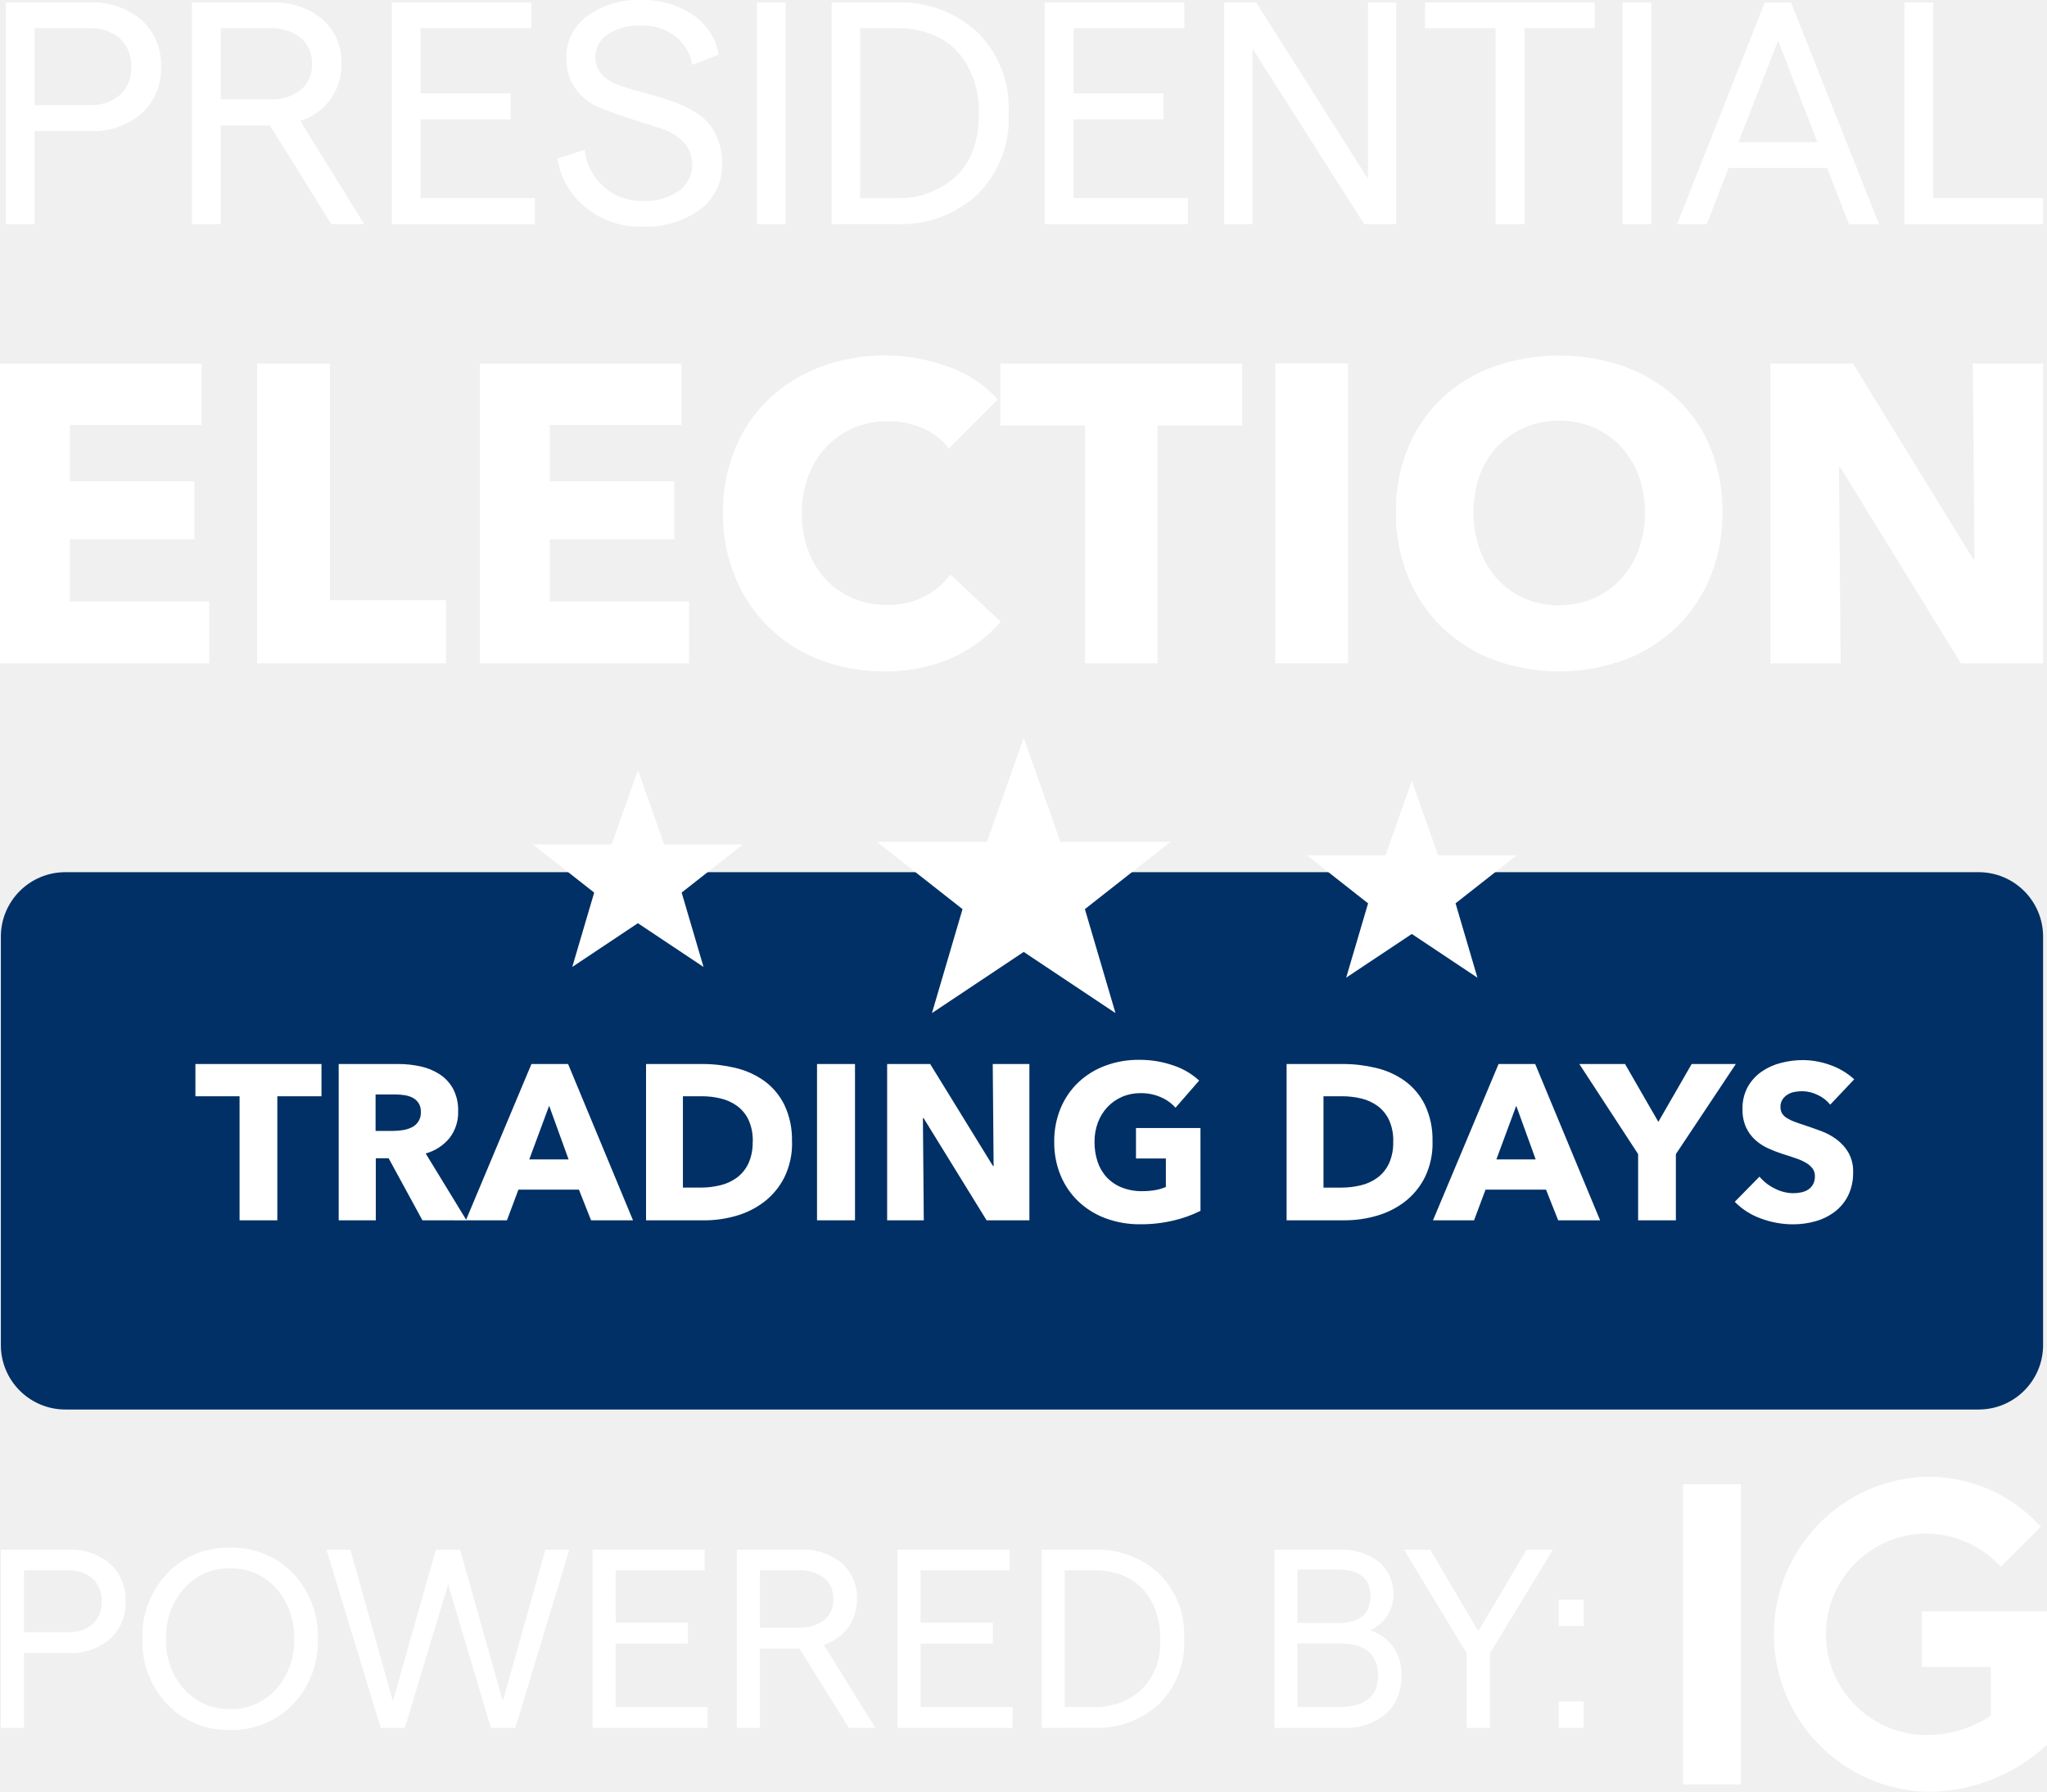
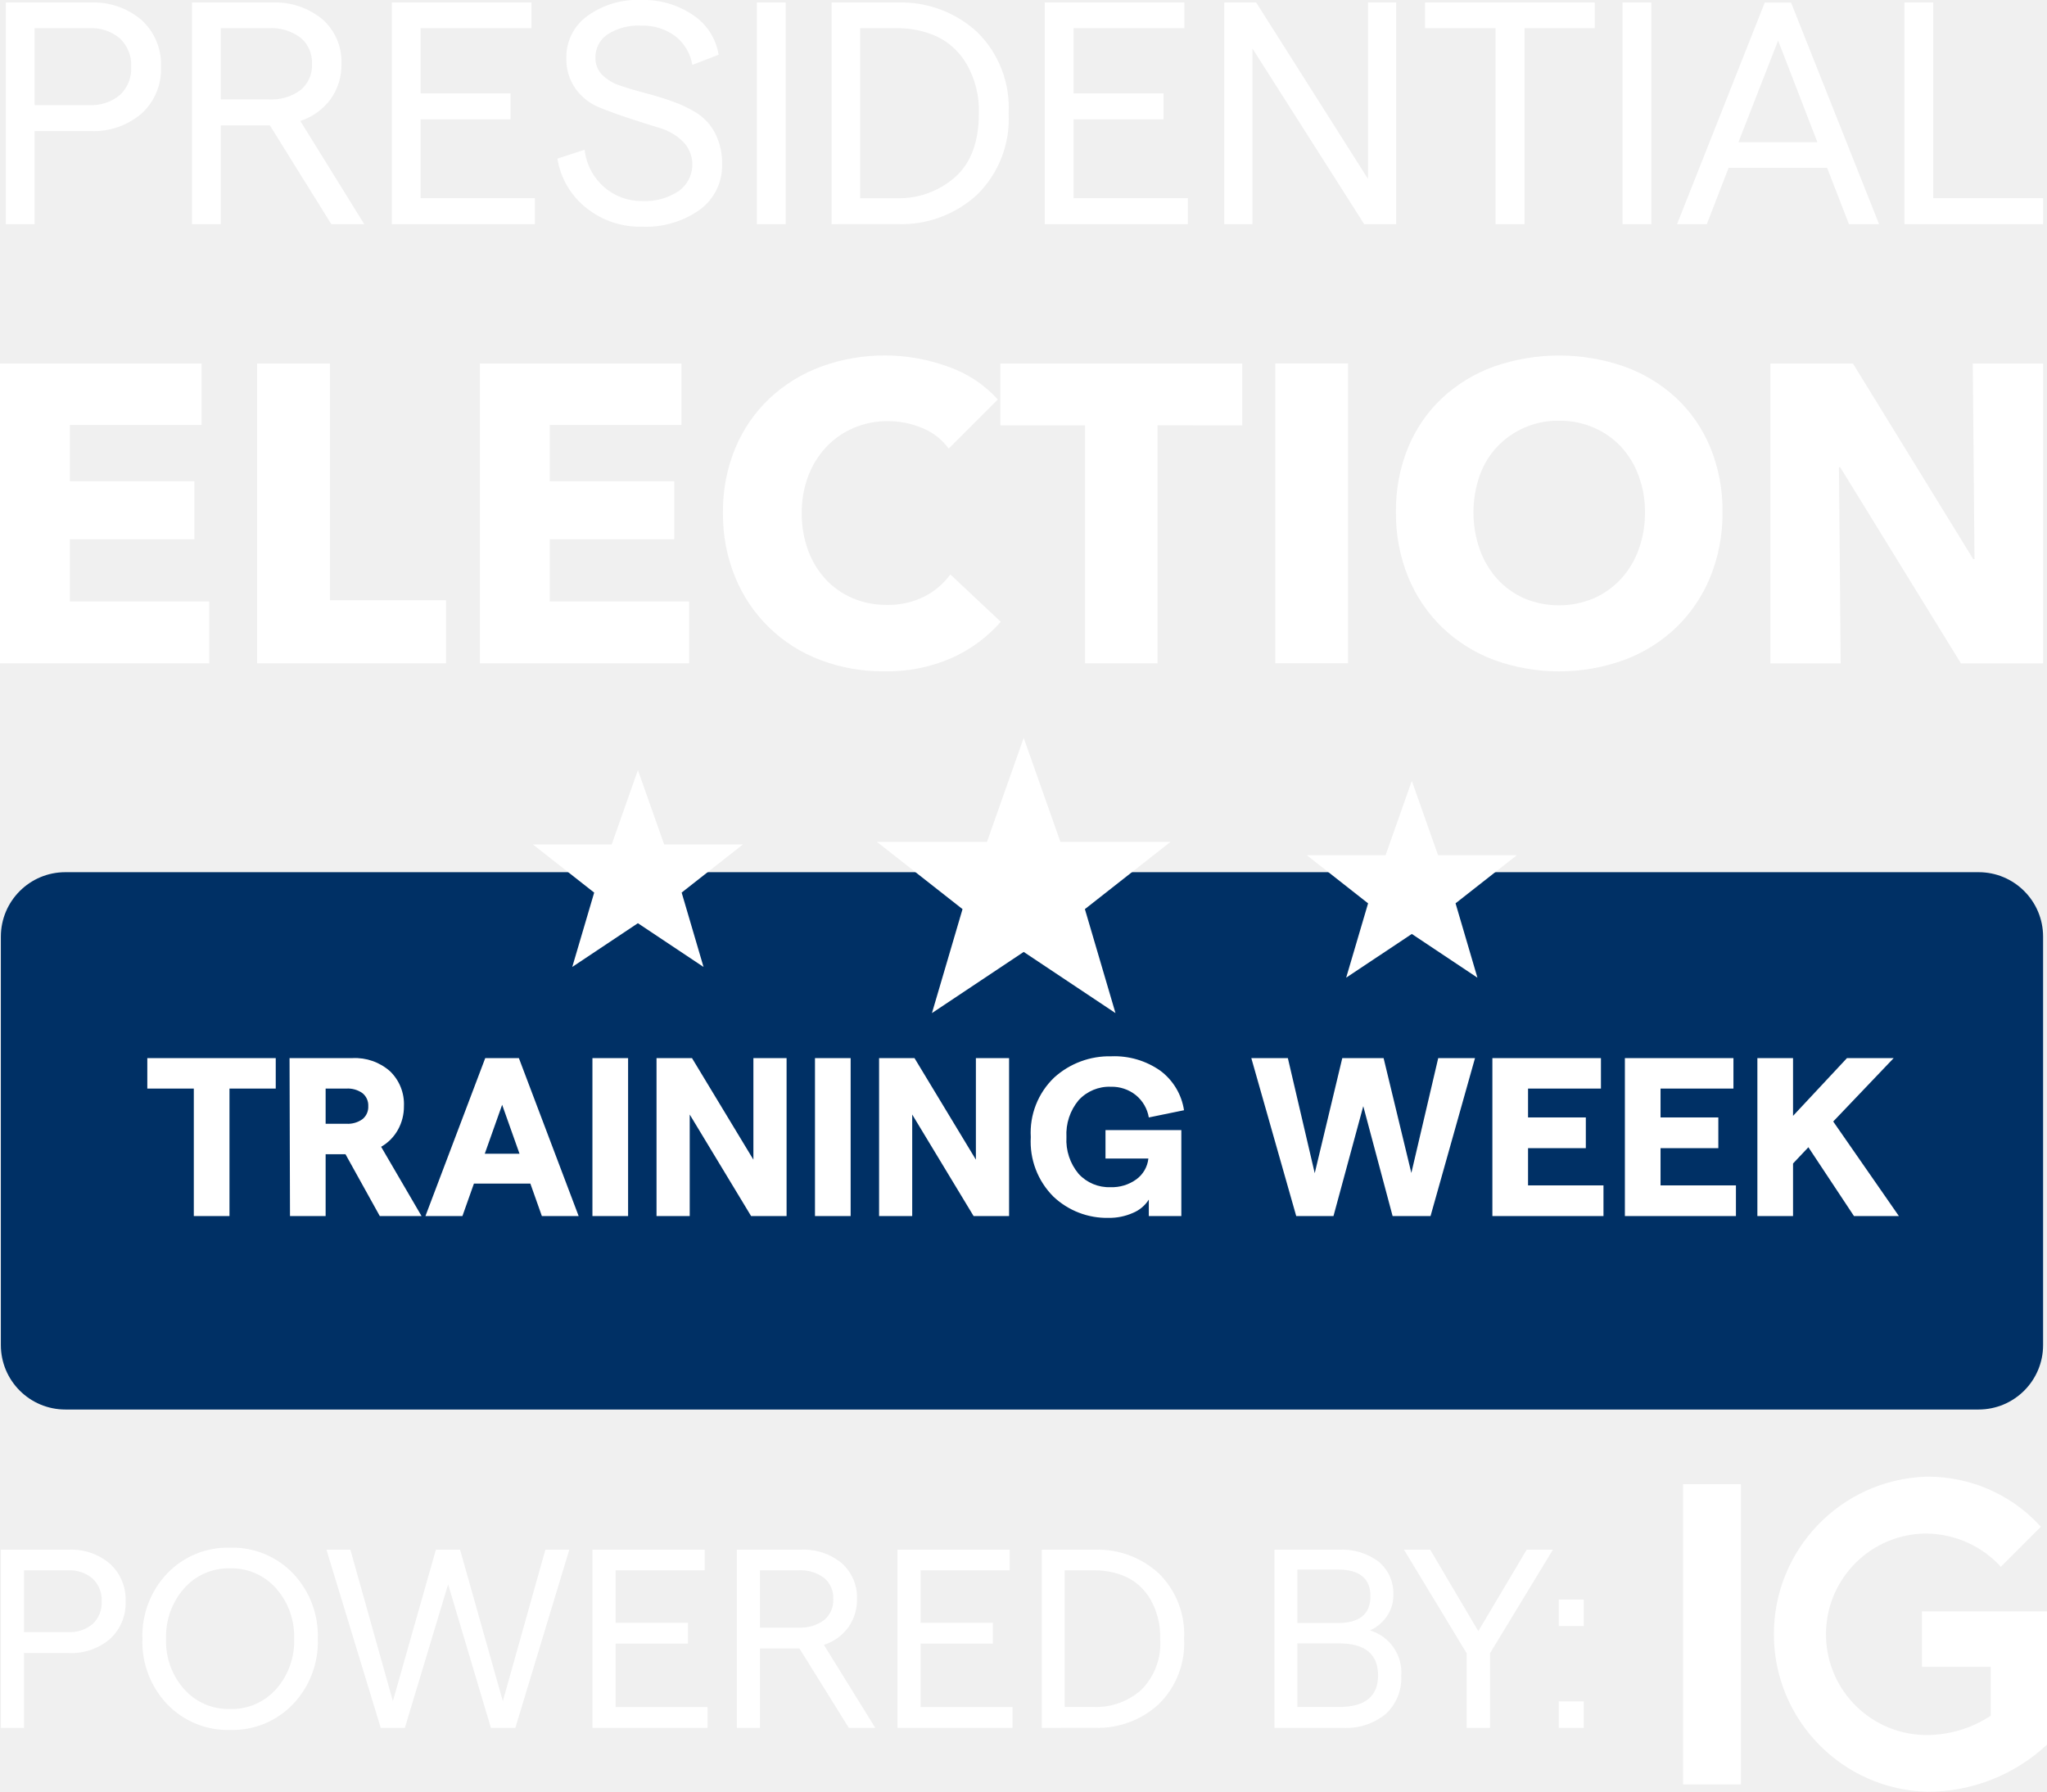
- <svg xmlns="http://www.w3.org/2000/svg" viewBox="0 0 190.443 166.731">
+ <svg xmlns="http://www.w3.org/2000/svg" width="190.443" height="166.731" viewBox="0 0 190.443 166.731">
  <g id="logo-inverted" transform="translate(-1561.92 -85.84)">
    <path id="Path_1" data-name="Path 1" d="M1.46,26.7V6.076H9.3a6.861,6.861,0,0,1,4.8,1.635,5.59,5.59,0,0,1,1.8,4.345A5.59,5.59,0,0,1,14.1,16.4a6.861,6.861,0,0,1-4.8,1.635H4.141V26.7ZM4.141,15.62H9.208a4.133,4.133,0,0,0,2.872-.943,3.349,3.349,0,0,0,1.046-2.622A3.4,3.4,0,0,0,12.08,9.419a4.093,4.093,0,0,0-2.872-.957H4.141ZM34.808,26.7H31.744l-5.715-9.191H21.463V26.7H18.782V6.076h7.424a6.861,6.861,0,0,1,4.713,1.561,5.269,5.269,0,0,1,1.768,4.154,5.44,5.44,0,0,1-1.016,3.285,5.634,5.634,0,0,1-2.813,2.018ZM21.463,8.462V15.09h4.448a4.572,4.572,0,0,0,2.975-.869,2.967,2.967,0,0,0,1.061-2.43,3.01,3.01,0,0,0-1.061-2.445,4.519,4.519,0,0,0-2.975-.884ZM37.371,26.7V6.076H50.362V8.462H40.051V14.53h8.366v2.416H40.051v7.335H50.686V26.7Zm23.243.236a7.976,7.976,0,0,1-5.155-1.753A7.319,7.319,0,0,1,52.778,20.6l2.533-.825a5.393,5.393,0,0,0,1.8,3.461,5.244,5.244,0,0,0,3.565,1.311,5.609,5.609,0,0,0,3.388-.928,3.038,3.038,0,0,0,.4-4.6,5.129,5.129,0,0,0-2.165-1.267q-1.3-.4-2.828-.9t-2.828-1.031a5.015,5.015,0,0,1-2.165-1.709,4.729,4.729,0,0,1-.869-2.887,4.7,4.7,0,0,1,1.944-3.889,7.956,7.956,0,0,1,5.008-1.5,8.223,8.223,0,0,1,4.831,1.4,5.467,5.467,0,0,1,2.386,3.7l-2.445.943a4.309,4.309,0,0,0-1.576-2.666,5.007,5.007,0,0,0-3.2-.987,5.26,5.26,0,0,0-3.108.81,2.559,2.559,0,0,0-1.134,2.195,2.163,2.163,0,0,0,.648,1.591,4.293,4.293,0,0,0,1.694,1q1.046.354,2.3.678t2.5.766a11.3,11.3,0,0,1,2.3,1.1,4.9,4.9,0,0,1,1.694,1.871,6.026,6.026,0,0,1,.648,2.887,5.072,5.072,0,0,1-2.047,4.213A8.62,8.62,0,0,1,60.614,26.933ZM71.337,26.7V6.076h2.681V26.7Zm6.952,0V6.076h6.128a10.424,10.424,0,0,1,7.409,2.74,9.857,9.857,0,0,1,2.931,7.571,9.857,9.857,0,0,1-2.931,7.571,10.424,10.424,0,0,1-7.409,2.74Zm2.651-2.416h3.388a7.869,7.869,0,0,0,5.465-1.974q2.195-1.974,2.195-5.921a8.645,8.645,0,0,0-1.1-4.522A6.408,6.408,0,0,0,88.1,9.243a8.84,8.84,0,0,0-3.771-.781H80.941ZM98.115,26.7V6.076h12.991V8.462H100.8V14.53h8.366v2.416H100.8v7.335h10.635V26.7Zm16.7,0V6.076h2.975l10.4,16.409V6.076h2.622V26.7H127.84l-10.4-16.35V26.7Zm25.246,0V8.462H133.5V6.076h15.79V8.462h-6.54V26.7Zm11.813,0V6.076h2.681V26.7Zm21.063,0-2.033-5.244h-9.162L159.714,26.7h-2.769l8.16-20.621h2.445L175.74,26.7Zm-10.281-7.63H170l-3.653-9.456ZM178.1,26.7V6.076h2.681V24.281H191V26.7Z" transform="translate(1561 80)" fill="#fff" />
    <path id="Path_2" data-name="Path 2" d="M2.92,38.566v-27.9H21.676v5.713H9.421v5.241H21.006v5.4H9.421v5.792H22.385v5.753Zm23.918,0v-27.9h6.777V32.695h10.8v5.871Zm20.726,0v-27.9H66.319v5.713H54.065v5.241H65.65v5.4H54.065v5.792H67.029v5.753ZM96.029,34.7a13.278,13.278,0,0,1-4.571,3.369,14.941,14.941,0,0,1-6.265,1.241,16.346,16.346,0,0,1-5.97-1.064,13.782,13.782,0,0,1-7.9-7.684,15.307,15.307,0,0,1-1.143-5.989,15.287,15.287,0,0,1,1.162-6.068,13.5,13.5,0,0,1,3.211-4.63,14.223,14.223,0,0,1,4.807-2.936,17.232,17.232,0,0,1,11.762.02,11.13,11.13,0,0,1,4.63,3.054l-4.571,4.571A5.657,5.657,0,0,0,88.7,16.658a8.233,8.233,0,0,0-3.152-.63,7.983,7.983,0,0,0-3.251.65,7.626,7.626,0,0,0-2.541,1.793,8.167,8.167,0,0,0-1.655,2.7,9.526,9.526,0,0,0-.591,3.408,9.8,9.8,0,0,0,.591,3.467,8.074,8.074,0,0,0,1.635,2.7,7.363,7.363,0,0,0,2.5,1.753,7.956,7.956,0,0,0,3.192.63,7.426,7.426,0,0,0,3.507-.788,6.8,6.8,0,0,0,2.4-2.049Zm14.579-18.283V38.566H103.87V16.421H95.99V10.669h22.5v5.753Zm10.954,22.144v-27.9h6.777v27.9ZM163.172,24.5a15.557,15.557,0,0,1-1.143,6.048,13.771,13.771,0,0,1-3.172,4.689,14.113,14.113,0,0,1-4.827,3.014,17.781,17.781,0,0,1-12.116,0,14.152,14.152,0,0,1-4.807-3.014,13.771,13.771,0,0,1-3.172-4.689,15.557,15.557,0,0,1-1.143-6.048,15.372,15.372,0,0,1,1.143-6.048,13.243,13.243,0,0,1,3.172-4.59,14.131,14.131,0,0,1,4.807-2.916,18.425,18.425,0,0,1,12.116,0,14.094,14.094,0,0,1,4.827,2.916,13.243,13.243,0,0,1,3.172,4.59A15.372,15.372,0,0,1,163.172,24.5Zm-7.211,0a9.572,9.572,0,0,0-.591-3.389,8.074,8.074,0,0,0-1.635-2.7,7.548,7.548,0,0,0-2.522-1.773,7.983,7.983,0,0,0-3.251-.65,7.754,7.754,0,0,0-5.753,2.423,7.669,7.669,0,0,0-1.635,2.7,10.459,10.459,0,0,0,.02,6.876,8.259,8.259,0,0,0,1.635,2.739,7.466,7.466,0,0,0,2.5,1.793,8.354,8.354,0,0,0,6.462,0,7.68,7.68,0,0,0,2.522-1.793,8.086,8.086,0,0,0,1.655-2.739A9.967,9.967,0,0,0,155.961,24.5Zm29.395,14.067-11.23-18.244h-.118l.158,18.244h-6.541v-27.9h7.684l11.19,18.2h.118l-.158-18.2H193v27.9Z" transform="translate(1559 109)" fill="#fff" />
    <rect id="Rectangle_3" data-name="Rectangle 3" width="190" height="50" rx="6" transform="translate(1562 167)" fill="#003065" />
    <path id="Five-pointed_star" d="M14.66,1l3.415,9.676H28.321l-7.968,6.261L23.2,26.613,14.66,20.921,6.123,26.613l2.846-9.676L1,10.676H11.245Z" transform="translate(1642.5 153.5)" fill="#fff" />
    <path id="Five-pointed_star-2" data-name="Five-pointed_star" d="M10.769,1l2.442,6.92h7.327l-5.7,4.477,2.035,6.92-6.106-4.07-6.106,4.07L6.7,12.4,1,7.92H8.327Z" transform="translate(1610.5 156.5)" fill="#fff" />
    <path id="Five-pointed_star-3" data-name="Five-pointed_star" d="M10.769,1l2.442,6.92h7.327l-5.7,4.477,2.035,6.92-6.106-4.07-6.106,4.07L6.7,12.4,1,7.92H8.327Z" transform="translate(1682.5 157.5)" fill="#fff" />
-     <path id="Path_3" data-name="Path 3" d="M7.721,7.849V19.394H4.208V7.849H.1v-3H11.829v3Zm13.5,11.544-3.143-5.772H16.882v5.772H13.431V4.85h5.546a9.632,9.632,0,0,1,2.044.216,5.313,5.313,0,0,1,1.787.729,3.814,3.814,0,0,1,1.263,1.356,4.234,4.234,0,0,1,.472,2.1,3.866,3.866,0,0,1-.8,2.486,4.369,4.369,0,0,1-2.218,1.438l3.8,6.224ZM21.073,9.308a1.457,1.457,0,0,0-.216-.832,1.478,1.478,0,0,0-.555-.493,2.409,2.409,0,0,0-.76-.236,5.606,5.606,0,0,0-.811-.062H16.862v3.389h1.664A5.618,5.618,0,0,0,19.409,11a2.814,2.814,0,0,0,.822-.257,1.491,1.491,0,0,0,.842-1.438ZM36.91,19.394l-1.13-2.855H30.152l-1.068,2.855H25.263l6.1-14.543h3.41l6.039,14.543Zm-3.9-10.661-1.849,4.992h3.656Zm22.6,3.348a7.162,7.162,0,0,1-.709,3.3,6.646,6.646,0,0,1-1.869,2.28,7.793,7.793,0,0,1-2.619,1.315,10.612,10.612,0,0,1-2.958.421H42.025V4.85h5.259a13,13,0,0,1,3.04.359A7.63,7.63,0,0,1,52.994,6.4a6.1,6.1,0,0,1,1.89,2.229A7.484,7.484,0,0,1,55.6,12.081Zm-3.656,0a4.605,4.605,0,0,0-.4-2.044,3.441,3.441,0,0,0-1.068-1.294,4.273,4.273,0,0,0-1.52-.688A7.471,7.471,0,0,0,47.2,7.849H45.455v8.5h1.664a7.553,7.553,0,0,0,1.818-.216,4.3,4.3,0,0,0,1.541-.709,3.511,3.511,0,0,0,1.068-1.315A4.62,4.62,0,0,0,51.946,12.081Zm5.978,7.313V4.85h3.533V19.394Zm15.776,0L67.845,9.883h-.062l.082,9.511h-3.41V4.85h4.006L74.3,14.34h.062l-.082-9.49h3.41V19.394Zm19.9-.883a11.176,11.176,0,0,1-2.5.9A13.084,13.084,0,0,1,88,19.763a9.03,9.03,0,0,1-3.215-.555,7.418,7.418,0,0,1-2.527-1.561A7.118,7.118,0,0,1,80.6,15.234a7.959,7.959,0,0,1-.6-3.133,7.969,7.969,0,0,1,.606-3.163,7.037,7.037,0,0,1,1.674-2.414,7.415,7.415,0,0,1,2.506-1.53,8.838,8.838,0,0,1,3.1-.534,9.533,9.533,0,0,1,3.2.524,6.624,6.624,0,0,1,2.4,1.407L91.283,8.917a3.84,3.84,0,0,0-1.356-.976,4.6,4.6,0,0,0-1.91-.38,4.234,4.234,0,0,0-1.7.339,4.1,4.1,0,0,0-1.356.945,4.289,4.289,0,0,0-.894,1.438,5.045,5.045,0,0,0-.318,1.818,5.69,5.69,0,0,0,.288,1.849,3.979,3.979,0,0,0,.852,1.448,3.879,3.879,0,0,0,1.4.945,5,5,0,0,0,1.9.339,7.119,7.119,0,0,0,1.171-.092,4.366,4.366,0,0,0,1.027-.3v-2.65H87.606V10.807h6Zm21.589-6.429a7.162,7.162,0,0,1-.709,3.3,6.646,6.646,0,0,1-1.869,2.28A7.793,7.793,0,0,1,110,18.972a10.612,10.612,0,0,1-2.958.421h-5.423V4.85h5.259a13,13,0,0,1,3.04.359,7.63,7.63,0,0,1,2.67,1.191,6.1,6.1,0,0,1,1.89,2.229A7.484,7.484,0,0,1,115.193,12.081Zm-3.656,0a4.605,4.605,0,0,0-.4-2.044,3.441,3.441,0,0,0-1.068-1.294,4.273,4.273,0,0,0-1.52-.688,7.471,7.471,0,0,0-1.756-.205h-1.746v8.5h1.664a7.553,7.553,0,0,0,1.818-.216,4.3,4.3,0,0,0,1.541-.709,3.511,3.511,0,0,0,1.068-1.315A4.62,4.62,0,0,0,111.537,12.081Zm15.344,7.313-1.13-2.855h-5.628l-1.068,2.855h-3.821l6.1-14.543h3.41l6.039,14.543Zm-3.9-10.661-1.849,4.992h3.656Zm14.851,4.5v6.162h-3.513V13.231L128.853,4.85h4.252l3.1,5.382,3.1-5.382h4.108Zm14.358-4.6a3.171,3.171,0,0,0-1.181-.914,3.332,3.332,0,0,0-1.407-.339,4.189,4.189,0,0,0-.709.062,1.83,1.83,0,0,0-.647.236,1.6,1.6,0,0,0-.483.452,1.2,1.2,0,0,0-.2.709,1.143,1.143,0,0,0,.154.616,1.371,1.371,0,0,0,.452.431,4.028,4.028,0,0,0,.709.339q.411.154.924.318.739.246,1.541.544a5.762,5.762,0,0,1,1.458.791,4.152,4.152,0,0,1,1.089,1.222,3.52,3.52,0,0,1,.431,1.818,4.749,4.749,0,0,1-.462,2.167,4.322,4.322,0,0,1-1.243,1.51,5.325,5.325,0,0,1-1.787.883,7.515,7.515,0,0,1-2.075.288,8.567,8.567,0,0,1-3.02-.544,6.4,6.4,0,0,1-2.424-1.551l2.3-2.342a4.251,4.251,0,0,0,1.407,1.1,3.819,3.819,0,0,0,1.736.442,3.493,3.493,0,0,0,.76-.082,1.9,1.9,0,0,0,.647-.267,1.337,1.337,0,0,0,.442-.493,1.552,1.552,0,0,0,.164-.739,1.17,1.17,0,0,0-.205-.7,2.006,2.006,0,0,0-.585-.524,4.715,4.715,0,0,0-.945-.431q-.565-.2-1.284-.421a12.269,12.269,0,0,1-1.366-.534,4.572,4.572,0,0,1-1.191-.791,3.663,3.663,0,0,1-.842-1.171,3.969,3.969,0,0,1-.318-1.674,4.117,4.117,0,0,1,.493-2.075,4.286,4.286,0,0,1,1.294-1.417,5.559,5.559,0,0,1,1.808-.811,8.2,8.2,0,0,1,2.034-.257,7.55,7.55,0,0,1,2.516.452,6.479,6.479,0,0,1,2.249,1.335Z" transform="translate(1580 180)" fill="#fff" />
    <path id="Path_4" data-name="Path 4" d="M1.46,22.608V6.029h6.3a5.516,5.516,0,0,1,3.86,1.314,4.494,4.494,0,0,1,1.445,3.493,4.494,4.494,0,0,1-1.445,3.493,5.516,5.516,0,0,1-3.86,1.314H3.615v6.963ZM3.615,13.7H7.689A3.323,3.323,0,0,0,10,12.945a2.693,2.693,0,0,0,.841-2.108A2.73,2.73,0,0,0,10,8.718a3.29,3.29,0,0,0-2.309-.77H3.615ZM22.8,22.8a7.8,7.8,0,0,1-5.862-2.392,8.4,8.4,0,0,1-2.309-6.087,8.4,8.4,0,0,1,2.309-6.087A7.8,7.8,0,0,1,22.8,5.84a7.77,7.77,0,0,1,5.838,2.392,8.4,8.4,0,0,1,2.309,6.087,8.4,8.4,0,0,1-2.309,6.087A7.77,7.77,0,0,1,22.8,22.8Zm-.024-1.942a5.54,5.54,0,0,0,4.287-1.847,6.7,6.7,0,0,0,1.682-4.689,6.743,6.743,0,0,0-1.682-4.7,5.524,5.524,0,0,0-4.287-1.859,5.5,5.5,0,0,0-4.263,1.859,6.743,6.743,0,0,0-1.682,4.7,6.7,6.7,0,0,0,1.682,4.689A5.514,5.514,0,0,0,22.775,20.855ZM36.8,22.608,31.751,6.029h2.226l3.955,14.092,4-14.092h2.25l3.979,14.092L52.119,6.029h2.226L49.325,22.608H47.051L43.072,9.25,39.046,22.608Zm19.7,0V6.029H66.945V7.948H58.656v4.879h6.726v1.942H58.656v5.9h8.55v1.942Zm26.313,0H80.35l-4.595-7.389H72.085v7.389H69.929V6.029H75.9a5.516,5.516,0,0,1,3.789,1.255,4.236,4.236,0,0,1,1.421,3.339,4.373,4.373,0,0,1-.817,2.641,4.53,4.53,0,0,1-2.262,1.622ZM72.085,7.948v5.329h3.576a3.676,3.676,0,0,0,2.392-.7,2.385,2.385,0,0,0,.853-1.954,2.42,2.42,0,0,0-.853-1.966,3.633,3.633,0,0,0-2.392-.711Zm12.789,14.66V6.029H95.318V7.948H87.029v4.879h6.726v1.942H87.029v5.9h8.55v1.942Zm13.429,0V6.029h4.926a8.38,8.38,0,0,1,5.956,2.2,7.924,7.924,0,0,1,2.357,6.087,7.924,7.924,0,0,1-2.357,6.087,8.38,8.38,0,0,1-5.956,2.2Zm2.132-1.942h2.724a6.326,6.326,0,0,0,4.393-1.587,6.078,6.078,0,0,0,1.764-4.76,6.95,6.95,0,0,0-.888-3.635,5.151,5.151,0,0,0-2.238-2.108,7.107,7.107,0,0,0-3.032-.628h-2.724Zm19.515,1.942V6.029h5.992a5.637,5.637,0,0,1,3.718,1.125,3.861,3.861,0,0,1,1.35,3.138,3.306,3.306,0,0,1-.639,1.978,3.624,3.624,0,0,1-1.539,1.267,4.081,4.081,0,0,1,2.913,4.239,4.506,4.506,0,0,1-1.445,3.541,5.8,5.8,0,0,1-4,1.291Zm2.132-9.758h3.766q3.031,0,3.031-2.487t-3.031-2.487h-3.766Zm0,7.816h3.86q3.647,0,3.647-2.937,0-2.984-3.647-2.984h-3.86Zm15.75,1.942V15.669L132,6.029h2.439l4.476,7.579,4.5-7.579h2.439l-5.85,9.639v6.939ZM146.4,10.671h2.321v2.463H146.4Zm0,9.473h2.321v2.463H146.4Z" transform="translate(1560.54 224.016)" fill="#fff" />
    <path id="logo" d="M7.943,37.7V65.637H2.56V37.7ZM25.3,37h-.142a14.668,14.668,0,0,0,.14,29.322,16.288,16.288,0,0,0,11.12-4.384v-12.4H24.781v5.159h6.4v4.549l-.07.044a10.8,10.8,0,0,1-5.821,1.751A9.376,9.376,0,0,1,24.781,42.3a9.509,9.509,0,0,1,7.106,2.831,3.089,3.089,0,0,1,.233.258l3.725-3.725-.233-.258A14.139,14.139,0,0,0,25.3,37Z" transform="translate(1715.945 186.249)" fill="#fff" />
+     <path id="Path_6" data-name="Path 6" d="M-77.049,0V-11.865h-4.326V-14.7h11.949v2.835h-4.305V0ZM-55.86,0h-3.885l-3.192-5.754h-1.848V0H-68.1l-.042-14.7h5.859A4.9,4.9,0,0,1-58.8-13.482a4.245,4.245,0,0,1,1.3,3.255,4.428,4.428,0,0,1-.557,2.194,4.149,4.149,0,0,1-1.564,1.586Zm-8.925-11.865v3.276h1.932a2.338,2.338,0,0,0,1.5-.431,1.462,1.462,0,0,0,.535-1.207,1.462,1.462,0,0,0-.535-1.208,2.338,2.338,0,0,0-1.5-.43ZM-44.667,0l-1.071-3.024h-5.25L-52.059,0H-55.5l5.565-14.7h3.129L-41.244,0ZM-49.98-5.8h3.234l-1.617-4.557ZM-39.963,0V-14.7h3.318V0ZM-34,0V-14.7h3.3l5.712,9.45V-14.7H-21.9V0h-3.3l-5.712-9.45V0Zm14.742,0V-14.7h3.318V0Zm5.964,0V-14.7H-10l5.712,9.45V-14.7H-1.2V0h-3.3l-5.712-9.45V0ZM8.064.168A7.241,7.241,0,0,1,2.929-1.806,7.219,7.219,0,0,1,.819-7.35,7.091,7.091,0,0,1,3-12.894a7.64,7.64,0,0,1,5.313-1.974,7.42,7.42,0,0,1,4.547,1.333,5.638,5.638,0,0,1,2.215,3.686L11.8-9.177a3.422,3.422,0,0,0-1.208-2.079,3.56,3.56,0,0,0-2.32-.777,3.86,3.86,0,0,0-3,1.249A4.92,4.92,0,0,0,4.137-7.35,4.88,4.88,0,0,0,5.271-3.927,3.826,3.826,0,0,0,8.232-2.688a3.873,3.873,0,0,0,2.415-.735A2.761,2.761,0,0,0,11.76-5.355H7.77V-8h7.056V0H11.8V-1.533A3.177,3.177,0,0,1,10.321-.294,5.4,5.4,0,0,1,8.064.168ZM25.515,0,21.336-14.7h3.4l2.5,10.71L29.8-14.7h3.843L36.225-4.011l2.5-10.689h3.423L38.01,0H34.482l-2.73-10.227L28.98,0ZM43.764,0V-14.7h10.1v2.835H47.082v2.688h5.376v2.856H47.082v3.465H54.1V0ZM56.091,0V-14.7h10.1v2.835H59.409v2.688h5.376v2.856H59.409v3.465h7.014V0ZM77.406,0,73.164-6.405,71.736-4.893V0H68.418V-14.7h3.318v5.376L76.755-14.7H81.1L75.474-8.8,81.585,0Z" transform="translate(1657 199)" fill="#fff" />
  </g>
</svg>
